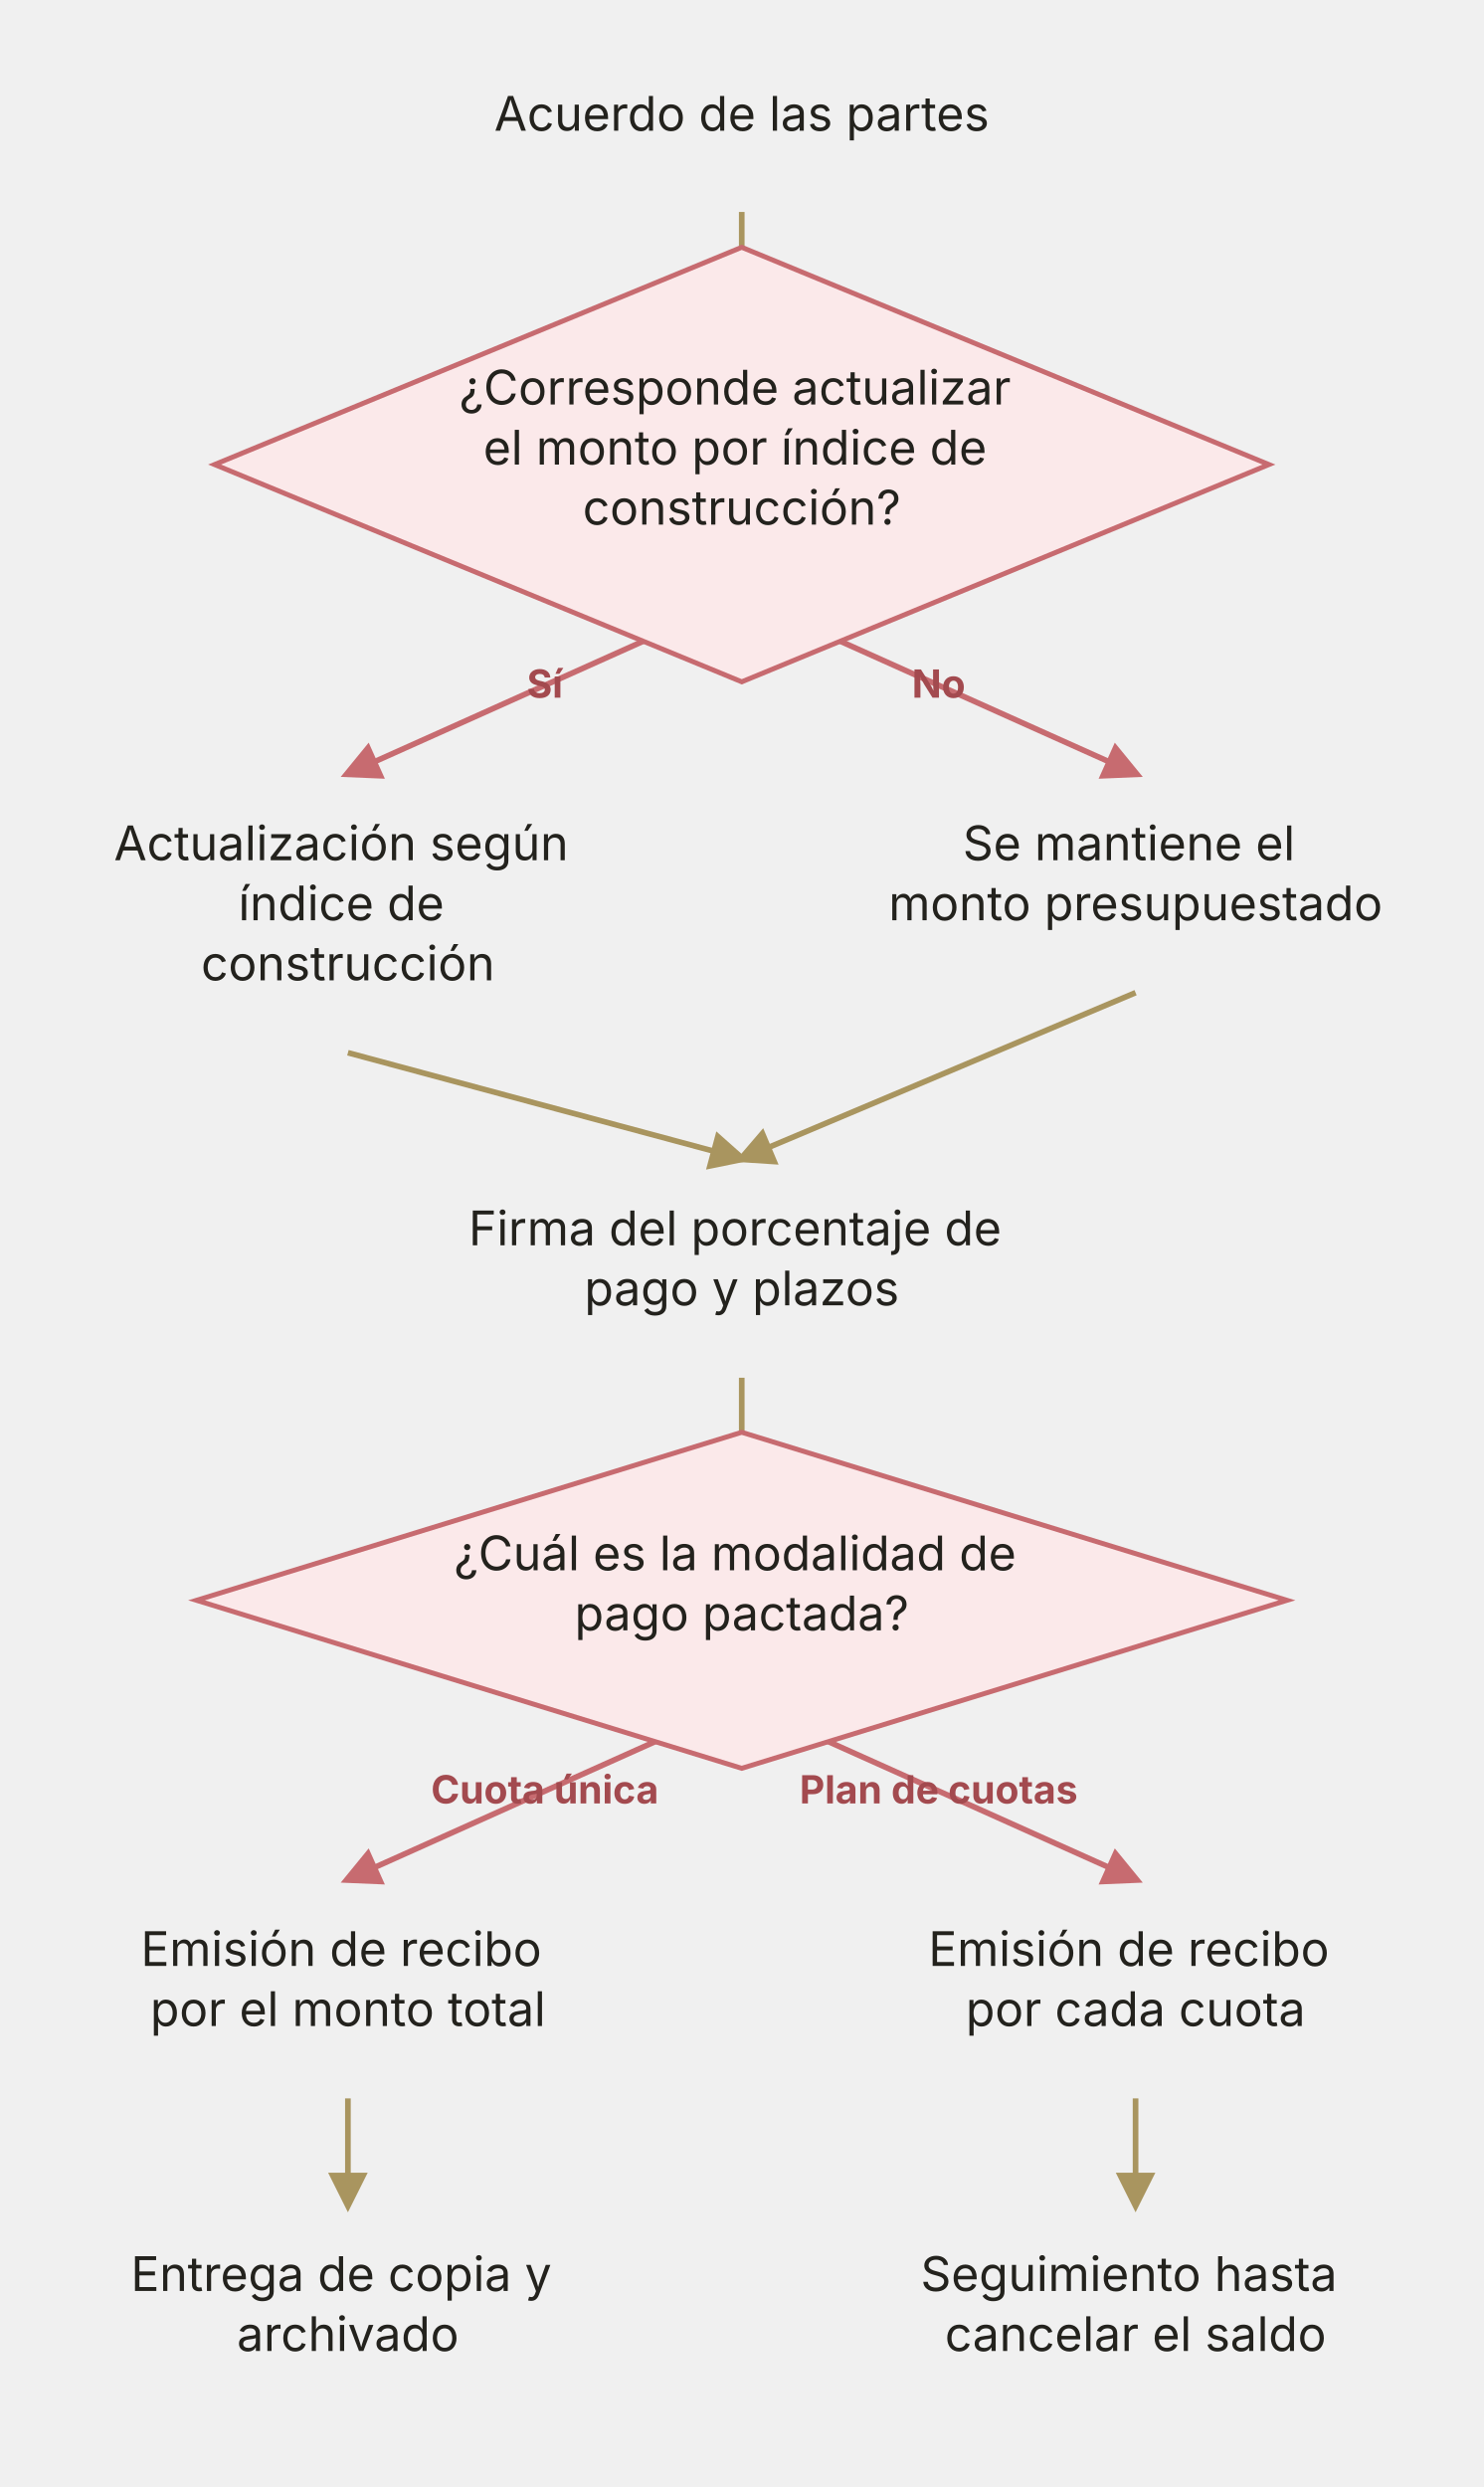
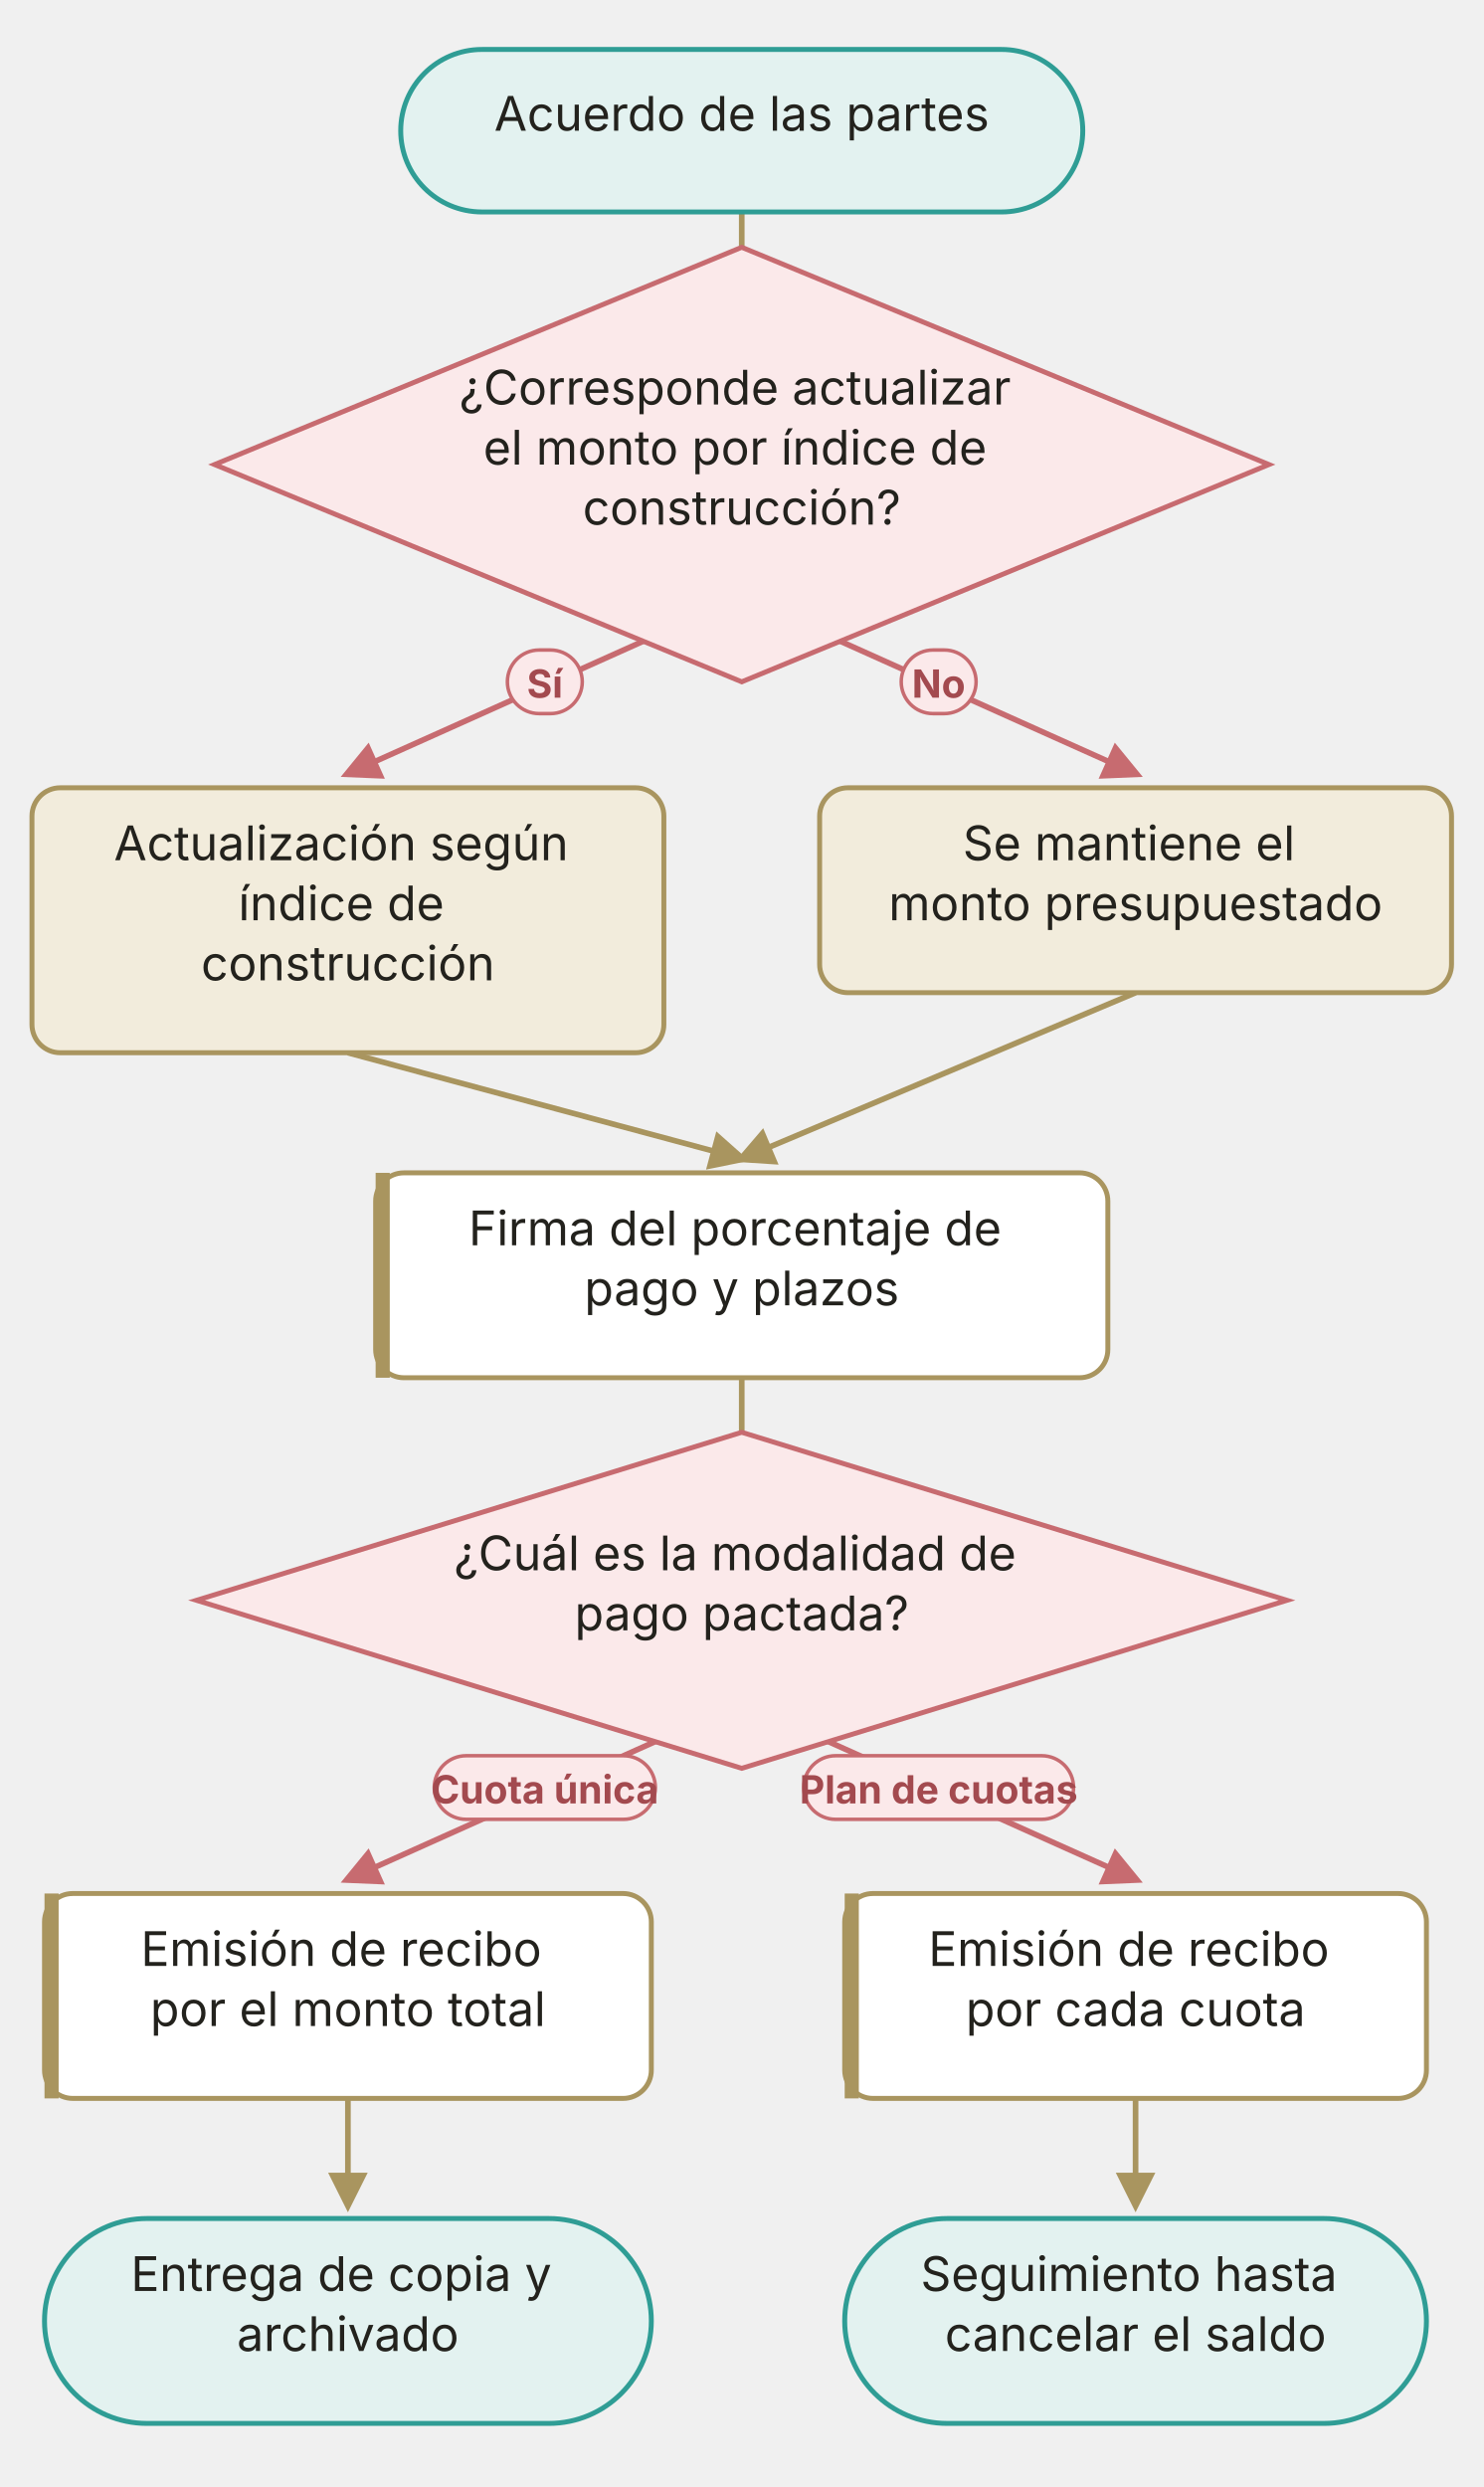
<svg xmlns="http://www.w3.org/2000/svg" width="100%" viewBox="0 0 420 704" role="img" aria-label="Diagrama de flujo">
  <defs>
    <marker id="arrow" viewBox="0 0 10 10" refX="8" refY="5" markerWidth="7" markerHeight="7" orient="auto-start-reverse">
      <path d="M 0 0 L 10 5 L 0 10 z" fill="#a9955f" />
    </marker>
    <marker id="arrow-decision" viewBox="0 0 10 10" refX="8" refY="5" markerWidth="7" markerHeight="7" orient="auto-start-reverse">
      <path d="M 0 0 L 10 5 L 0 10 z" fill="#c76b70" />
    </marker>
  </defs>
  <line x1="210" y1="60" x2="210" y2="90" stroke="#a9955f" stroke-width="1.6" marker-end="url(#arrow)" />
  <line x1="98.5" y1="298" x2="210" y2="328" stroke="#a9955f" stroke-width="1.6" marker-end="url(#arrow)" />
  <line x1="321.5" y1="281" x2="210" y2="328" stroke="#a9955f" stroke-width="1.6" marker-end="url(#arrow)" />
  <line x1="210" y1="390" x2="210" y2="420" stroke="#a9955f" stroke-width="1.6" marker-end="url(#arrow)" />
  <line x1="98.5" y1="594" x2="98.5" y2="624" stroke="#a9955f" stroke-width="1.6" marker-end="url(#arrow)" />
  <line x1="321.5" y1="594" x2="321.5" y2="624" stroke="#a9955f" stroke-width="1.6" marker-end="url(#arrow)" />
  <line x1="210" y1="169" x2="98.5" y2="219" stroke="#c76b70" stroke-width="1.6" marker-end="url(#arrow-decision)" />
  <g>
-     <rect x="143.65" y="184" rx="9" fill="#fbe9ea" stroke="#c76b70" stroke-width="1" />
+     <rect width="21.2" height="18" x="143.65" y="184" rx="9" fill="#fbe9ea" stroke="#c76b70" stroke-width="1" />
    <text x="154.25" y="197.5" text-anchor="middle" font-family="Inter, system-ui, sans-serif" font-size="11" font-weight="700" fill="#a34a4f">Sí</text>
  </g>
  <line x1="210" y1="169" x2="321.5" y2="219" stroke="#c76b70" stroke-width="1.6" marker-end="url(#arrow-decision)" />
  <g>
-     <rect x="255.15" y="184" rx="9" fill="#fbe9ea" stroke="#c76b70" stroke-width="1" />
+     <rect width="21.2" height="18" x="255.15" y="184" rx="9" fill="#fbe9ea" stroke="#c76b70" stroke-width="1" />
    <text x="265.75" y="197.5" text-anchor="middle" font-family="Inter, system-ui, sans-serif" font-size="11" font-weight="700" fill="#a34a4f">No</text>
  </g>
  <line x1="210" y1="482" x2="98.5" y2="532" stroke="#c76b70" stroke-width="1.6" marker-end="url(#arrow-decision)" />
  <g>
-     <rect x="122.95" y="497" rx="9" fill="#fbe9ea" stroke="#c76b70" stroke-width="1" />
+     <rect width="62.6" height="18" x="122.95" y="497" rx="9" fill="#fbe9ea" stroke="#c76b70" stroke-width="1" />
    <text x="154.25" y="510.5" text-anchor="middle" font-family="Inter, system-ui, sans-serif" font-size="11" font-weight="700" fill="#a34a4f">Cuota única</text>
  </g>
  <line x1="210" y1="482" x2="321.5" y2="532" stroke="#c76b70" stroke-width="1.6" marker-end="url(#arrow-decision)" />
  <g>
-     <rect x="227.55" y="497" rx="9" fill="#fbe9ea" stroke="#c76b70" stroke-width="1" />
+     <rect width="76.4" height="18" x="227.55" y="497" rx="9" fill="#fbe9ea" stroke="#c76b70" stroke-width="1" />
    <text x="265.75" y="510.5" text-anchor="middle" font-family="Inter, system-ui, sans-serif" font-size="11" font-weight="700" fill="#a34a4f">Plan de cuotas</text>
  </g>
  <g>
-     <rect x="113.45" y="14" rx="23" ry="23" fill="#e3f2f0" stroke="#2f9d95" stroke-width="1.4" />
+     <rect width="193.1" height="46" x="113.45" y="14" rx="23" ry="23" fill="#e3f2f0" stroke="#2f9d95" stroke-width="1.4" />
    <text x="210" y="37" text-anchor="middle" font-family="Inter, system-ui, sans-serif" font-size="13.5" fill="#23221d">
      <tspan x="210" dy="0">Acuerdo de las partes</tspan>
    </text>
  </g>
  <g>
    <polygon points="210,70 359.256,131.5 210,193 60.744,131.5" fill="#fbe9ea" stroke="#c76b70" stroke-width="1.4" />
    <text x="210" y="131.5" text-anchor="middle" font-family="Inter, system-ui, sans-serif" font-size="13.5" fill="#23221d">
      <tspan x="210" dy="-17">¿Corresponde actualizar</tspan>
      <tspan x="210" dy="17">el monto por índice de</tspan>
      <tspan x="210" dy="17">construcción?</tspan>
    </text>
  </g>
  <g>
-     <rect x="9.05" y="223" rx="8" ry="8" fill="#f2ecdc" stroke="#a9955f" stroke-width="1.4" />
+     <rect width="178.9" height="75" x="9.05" y="223" rx="8" ry="8" fill="#f2ecdc" stroke="#a9955f" stroke-width="1.4" />
    <text x="98.5" y="260.5" text-anchor="middle" font-family="Inter, system-ui, sans-serif" font-size="13.5" fill="#23221d">
      <tspan x="98.5" dy="-17">Actualización según</tspan>
      <tspan x="98.5" dy="17">índice de</tspan>
      <tspan x="98.5" dy="17">construcción</tspan>
    </text>
  </g>
  <g>
-     <rect x="232.05" y="223" rx="8" ry="8" fill="#f2ecdc" stroke="#a9955f" stroke-width="1.4" />
+     <rect width="178.9" height="58" x="232.05" y="223" rx="8" ry="8" fill="#f2ecdc" stroke="#a9955f" stroke-width="1.4" />
    <text x="321.5" y="252" text-anchor="middle" font-family="Inter, system-ui, sans-serif" font-size="13.5" fill="#23221d">
      <tspan x="321.5" dy="-8.5">Se mantiene el</tspan>
      <tspan x="321.5" dy="17">monto presupuestado</tspan>
    </text>
  </g>
  <g>
-     <rect x="106.35" y="332" rx="8" ry="8" fill="#ffffff" stroke="#a9955f" stroke-width="1.4" />
-     <rect x="106.35" y="332" fill="#a9955f" />
+     <rect width="207.3" height="58" x="106.35" y="332" rx="8" ry="8" fill="#ffffff" stroke="#a9955f" stroke-width="1.4" />
+     <rect width="4" height="58" x="106.35" y="332" fill="#a9955f" />
    <text x="210" y="361" text-anchor="middle" font-family="Inter, system-ui, sans-serif" font-size="13.5" fill="#23221d">
      <tspan x="210" dy="-8.5">Firma del porcentaje de</tspan>
      <tspan x="210" dy="17">pago y plazos</tspan>
    </text>
  </g>
  <g>
    <polygon points="210,405.44 364.368,453 210,500.56 55.632,453" fill="#fbe9ea" stroke="#c76b70" stroke-width="1.4" />
    <text x="210" y="453" text-anchor="middle" font-family="Inter, system-ui, sans-serif" font-size="13.5" fill="#23221d">
      <tspan x="210" dy="-8.5">¿Cuál es la modalidad de</tspan>
      <tspan x="210" dy="17">pago pactada?</tspan>
    </text>
  </g>
  <g>
-     <rect x="12.6" y="536" rx="8" ry="8" fill="#ffffff" stroke="#a9955f" stroke-width="1.4" />
-     <rect x="12.6" y="536" fill="#a9955f" />
+     <rect width="171.8" height="58" x="12.6" y="536" rx="8" ry="8" fill="#ffffff" stroke="#a9955f" stroke-width="1.4" />
+     <rect width="4" height="58" x="12.6" y="536" fill="#a9955f" />
    <text x="98.5" y="565" text-anchor="middle" font-family="Inter, system-ui, sans-serif" font-size="13.5" fill="#23221d">
      <tspan x="98.5" dy="-8.5">Emisión de recibo</tspan>
      <tspan x="98.5" dy="17">por el monto total</tspan>
    </text>
  </g>
  <g>
-     <rect x="12.6" y="628" rx="29" ry="29" fill="#e3f2f0" stroke="#2f9d95" stroke-width="1.4" />
+     <rect width="171.8" height="58" x="12.6" y="628" rx="29" ry="29" fill="#e3f2f0" stroke="#2f9d95" stroke-width="1.4" />
    <text x="98.5" y="657" text-anchor="middle" font-family="Inter, system-ui, sans-serif" font-size="13.5" fill="#23221d">
      <tspan x="98.5" dy="-8.5">Entrega de copia y</tspan>
      <tspan x="98.5" dy="17">archivado</tspan>
    </text>
  </g>
  <g>
-     <rect x="239.15" y="536" rx="8" ry="8" fill="#ffffff" stroke="#a9955f" stroke-width="1.4" />
-     <rect x="239.15" y="536" fill="#a9955f" />
+     <rect width="164.7" height="58" x="239.15" y="536" rx="8" ry="8" fill="#ffffff" stroke="#a9955f" stroke-width="1.4" />
+     <rect width="4" height="58" x="239.15" y="536" fill="#a9955f" />
    <text x="321.5" y="565" text-anchor="middle" font-family="Inter, system-ui, sans-serif" font-size="13.5" fill="#23221d">
      <tspan x="321.5" dy="-8.5">Emisión de recibo</tspan>
      <tspan x="321.5" dy="17">por cada cuota</tspan>
    </text>
  </g>
  <g>
-     <rect x="239.15" y="628" rx="29" ry="29" fill="#e3f2f0" stroke="#2f9d95" stroke-width="1.4" />
+     <rect width="164.7" height="58" x="239.15" y="628" rx="29" ry="29" fill="#e3f2f0" stroke="#2f9d95" stroke-width="1.4" />
    <text x="321.5" y="657" text-anchor="middle" font-family="Inter, system-ui, sans-serif" font-size="13.5" fill="#23221d">
      <tspan x="321.5" dy="-8.5">Seguimiento hasta</tspan>
      <tspan x="321.5" dy="17">cancelar el saldo</tspan>
    </text>
  </g>
</svg>
